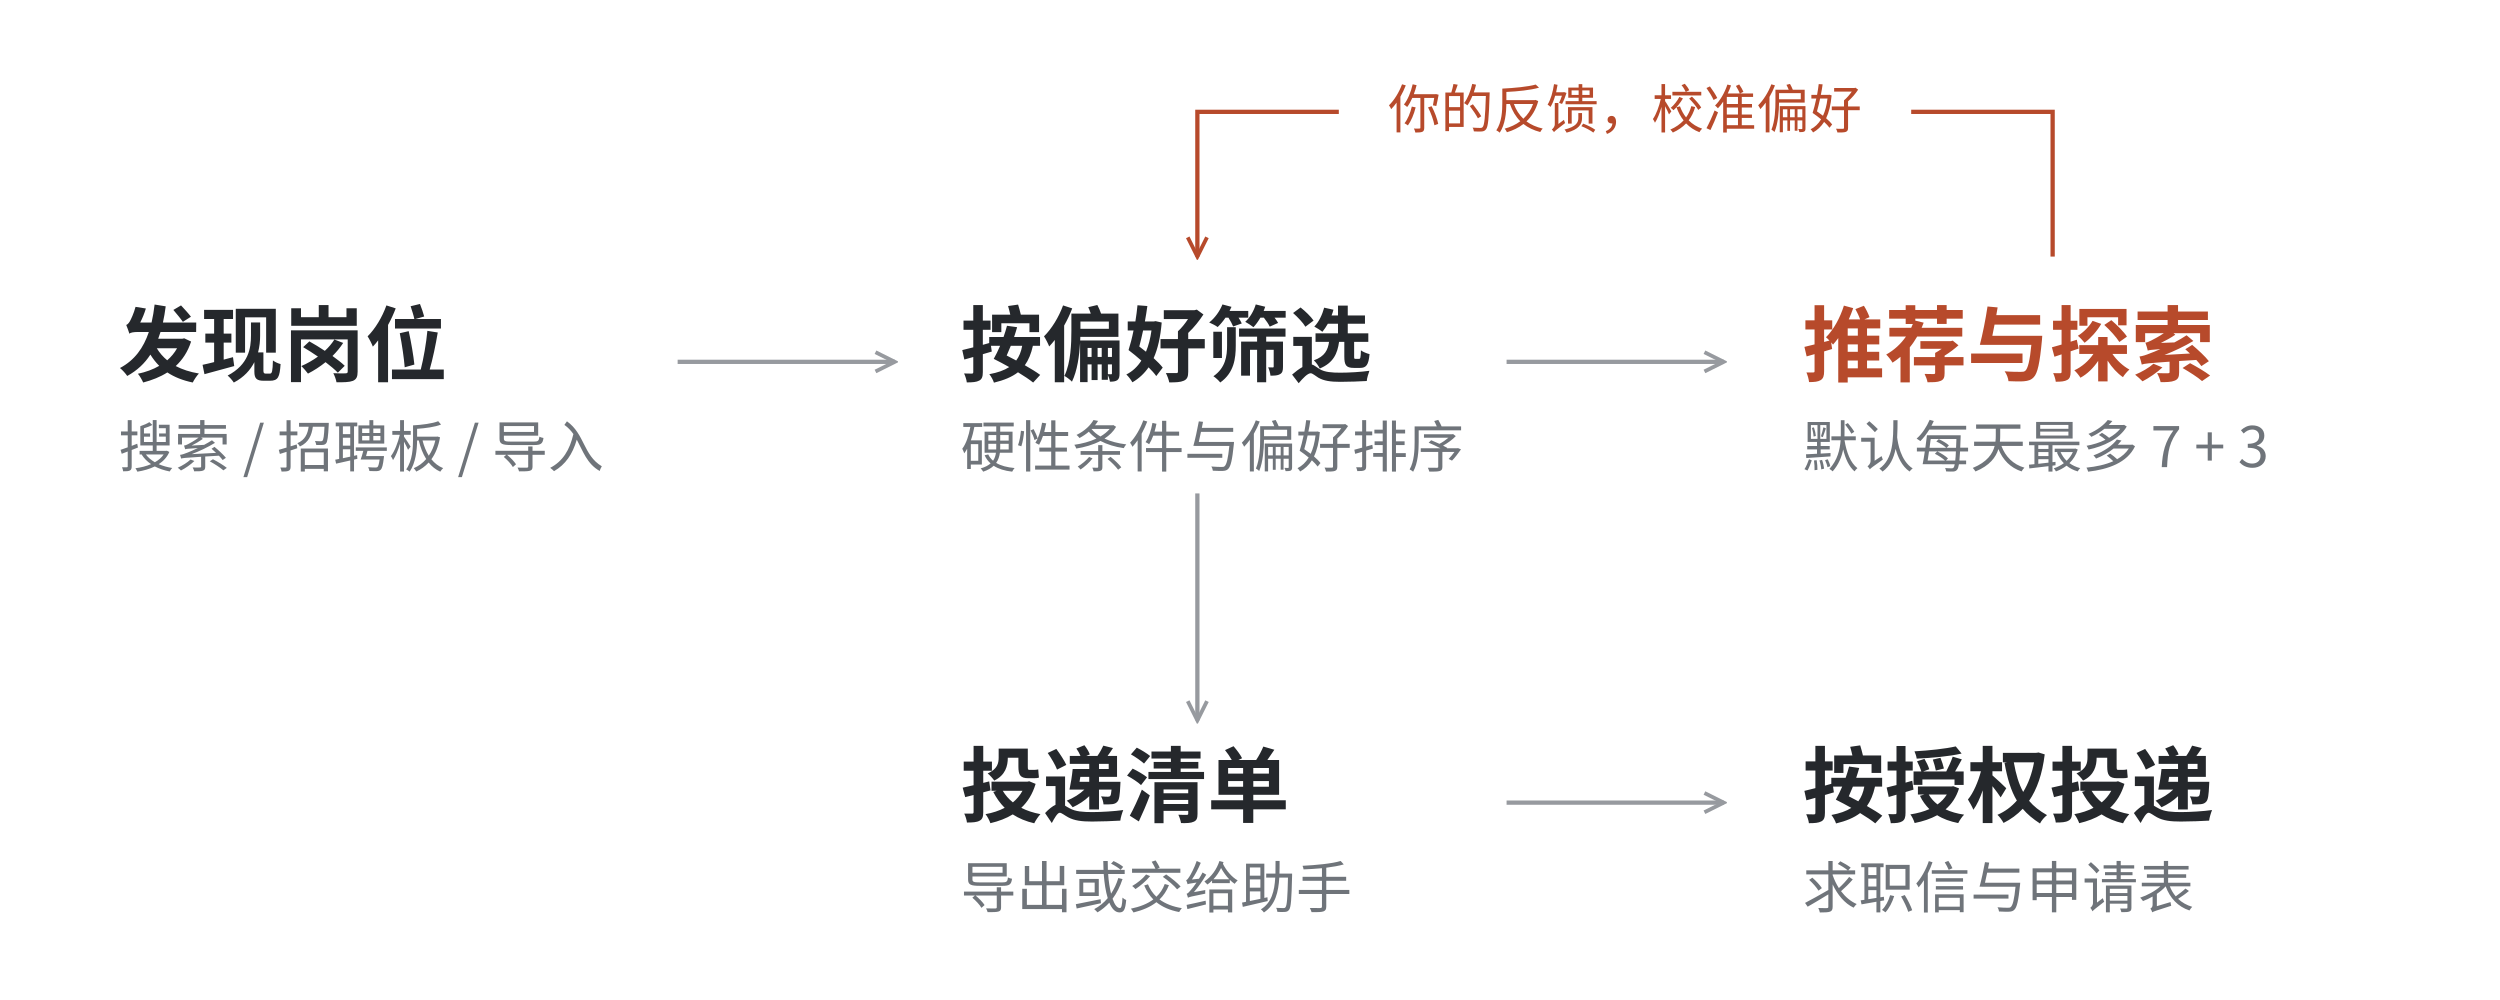
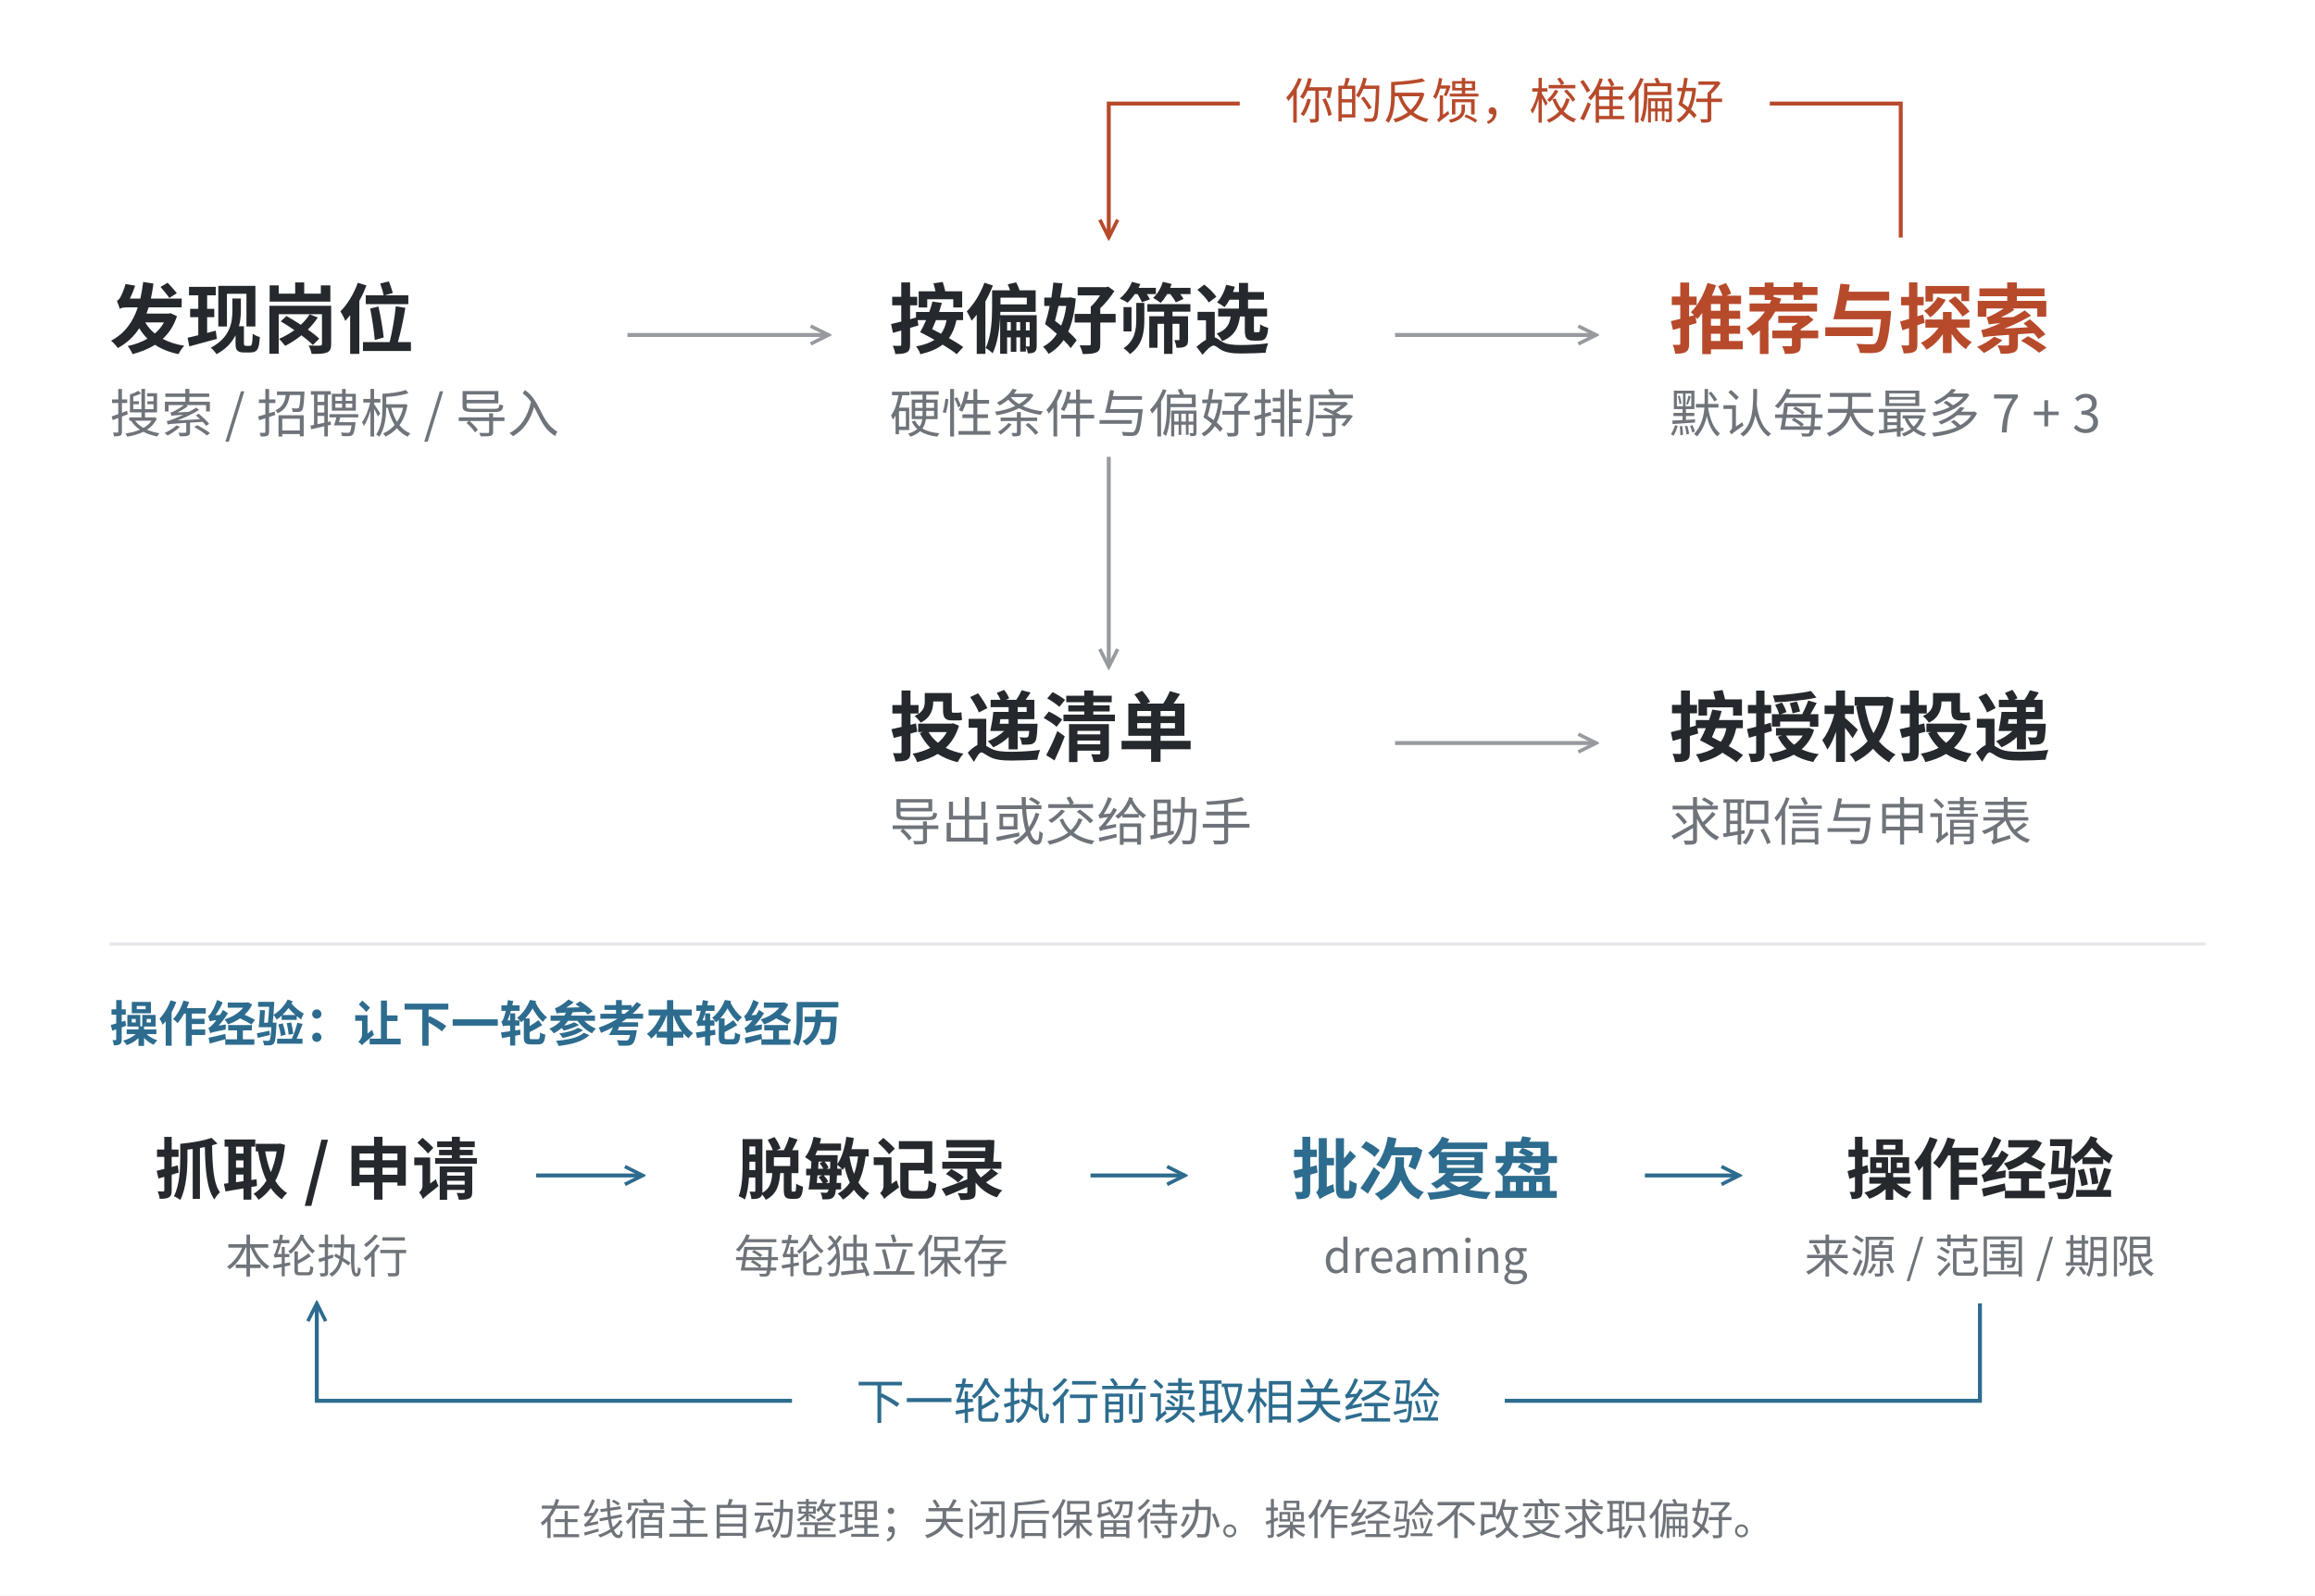
- <svg xmlns="http://www.w3.org/2000/svg" width="760" height="304" viewBox="0 0 760 304" role="img" aria-labelledby="title desc">
+ <svg xmlns="http://www.w3.org/2000/svg" width="760" height="524" viewBox="0 0 760 524" role="img" aria-labelledby="title desc">
  <defs>
    <marker id="arrow" viewBox="0 0 8 8" refX="7" refY="4" markerWidth="6" markerHeight="6" orient="auto">
      <path d="M1 1 L7 4 L1 7" fill="none" stroke="#979A9F" stroke-width="1.2" />
    </marker>
    <marker id="feedback-arrow" viewBox="0 0 8 8" refX="7" refY="4" markerWidth="6" markerHeight="6" orient="auto">
      <path d="M1 1 L7 4 L1 7" fill="none" stroke="#B74A2B" stroke-width="1.2" />
    </marker>
+     <marker id="experience-arrow" viewBox="0 0 8 8" refX="7" refY="4" markerWidth="6" markerHeight="6" orient="auto">
+       <path d="M1 1 L7 4 L1 7" fill="none" stroke="#2D6C8E" stroke-width="1.2" />
+     </marker>
  </defs>
-   <rect width="760" height="304" fill="#FFFFFF" />
+   <rect width="760" height="524" fill="#FFFFFF" />
  <g fill="none" stroke="#979A9F" stroke-width="1.3" marker-end="url(#arrow)">
    <path d="M206 110 H272" />
    <path d="M458 110 H524" />
    <path d="M364 150 V219" />
    <path d="M458 244 H524" />
  </g>
  <path d="M624 78 V34 H364 V78" fill="none" stroke="#B74A2B" stroke-width="1.3" marker-end="url(#feedback-arrow)" />
+   <path d="M36 310 H724" fill="none" stroke="#E3E7EA" />
+   <g fill="none" stroke="#2D6C8E" stroke-width="1.3" marker-end="url(#experience-arrow)">
+     <path d="M176 386 H211" />
+     <path d="M358 386 H389" />
+     <path d="M540 386 H571" />
+     <path d="M650 428 V460 H104 V428" />
+   </g>
  <g font-family="-apple-system, BlinkMacSystemFont, PingFang SC, Microsoft YaHei, Noto Sans CJK SC, sans-serif">
    <rect x="407" y="23" width="174" height="22" fill="#FFFFFF" />
    <text x="494" y="39" text-anchor="middle" font-size="16" fill="#B74A2B">你的反馈，校准偏好</text>
    <text x="36" y="114" font-size="25" font-weight="600" fill="#25282C">发现岗位</text>
    <text x="36" y="142" font-size="17" fill="#6F747A">搜索 / 招聘板 / 导入</text>
    <text x="292" y="114" font-size="25" font-weight="600" fill="#25282C">按偏好筛选</text>
    <text x="292" y="142" font-size="17" fill="#6F747A">硬性条件与偏好排序</text>
    <text x="548" y="114" font-size="25" font-weight="600" fill="#B74A2B">推荐与探索</text>
    <text x="548" y="142" font-size="17" fill="#6F747A">默认每天最多 7 + 3</text>
    <text x="292" y="248" font-size="25" font-weight="600" fill="#25282C">投递清单</text>
    <text x="292" y="276" font-size="17" fill="#6F747A">导出或交给助手</text>
    <text x="548" y="248" font-size="25" font-weight="600" fill="#25282C">按授权投递</text>
    <text x="548" y="276" font-size="17" fill="#6F747A">求职信与申请表</text>
+     <text x="36" y="342" font-size="16" font-weight="600" fill="#2D6C8E">操作经验：让下一轮参考本轮经历</text>
+     <g text-anchor="middle">
+       <text x="104" y="392" font-size="22" font-weight="600" fill="#25282C">抓取 / 申请</text>
+       <text x="104" y="418" font-size="15" fill="#6F747A">本轮执行</text>
+       <text x="286" y="392" font-size="22" font-weight="600" fill="#25282C">脱敏记录</text>
+       <text x="286" y="418" font-size="15" fill="#6F747A">每轮独立保存</text>
+       <text x="468" y="392" font-size="22" font-weight="600" fill="#2D6C8E">批次复盘</text>
+       <text x="468" y="418" font-size="15" fill="#6F747A">dreaming</text>
+       <text x="650" y="392" font-size="22" font-weight="600" fill="#25282C">操作经验</text>
+       <text x="650" y="418" font-size="15" fill="#6F747A">来源 / 范围 / 期限</text>
+       <rect x="260" y="449" width="234" height="22" fill="#FFFFFF" />
+       <text x="377" y="466" font-size="16" fill="#2D6C8E">下一轮执行前读取相关经验</text>
+       <text x="380" y="504" font-size="14" fill="#6F747A">在线宿主自动整理；关闭后保留待办。操作经验不改变求职偏好。</text>
+     </g>
  </g>
</svg>
